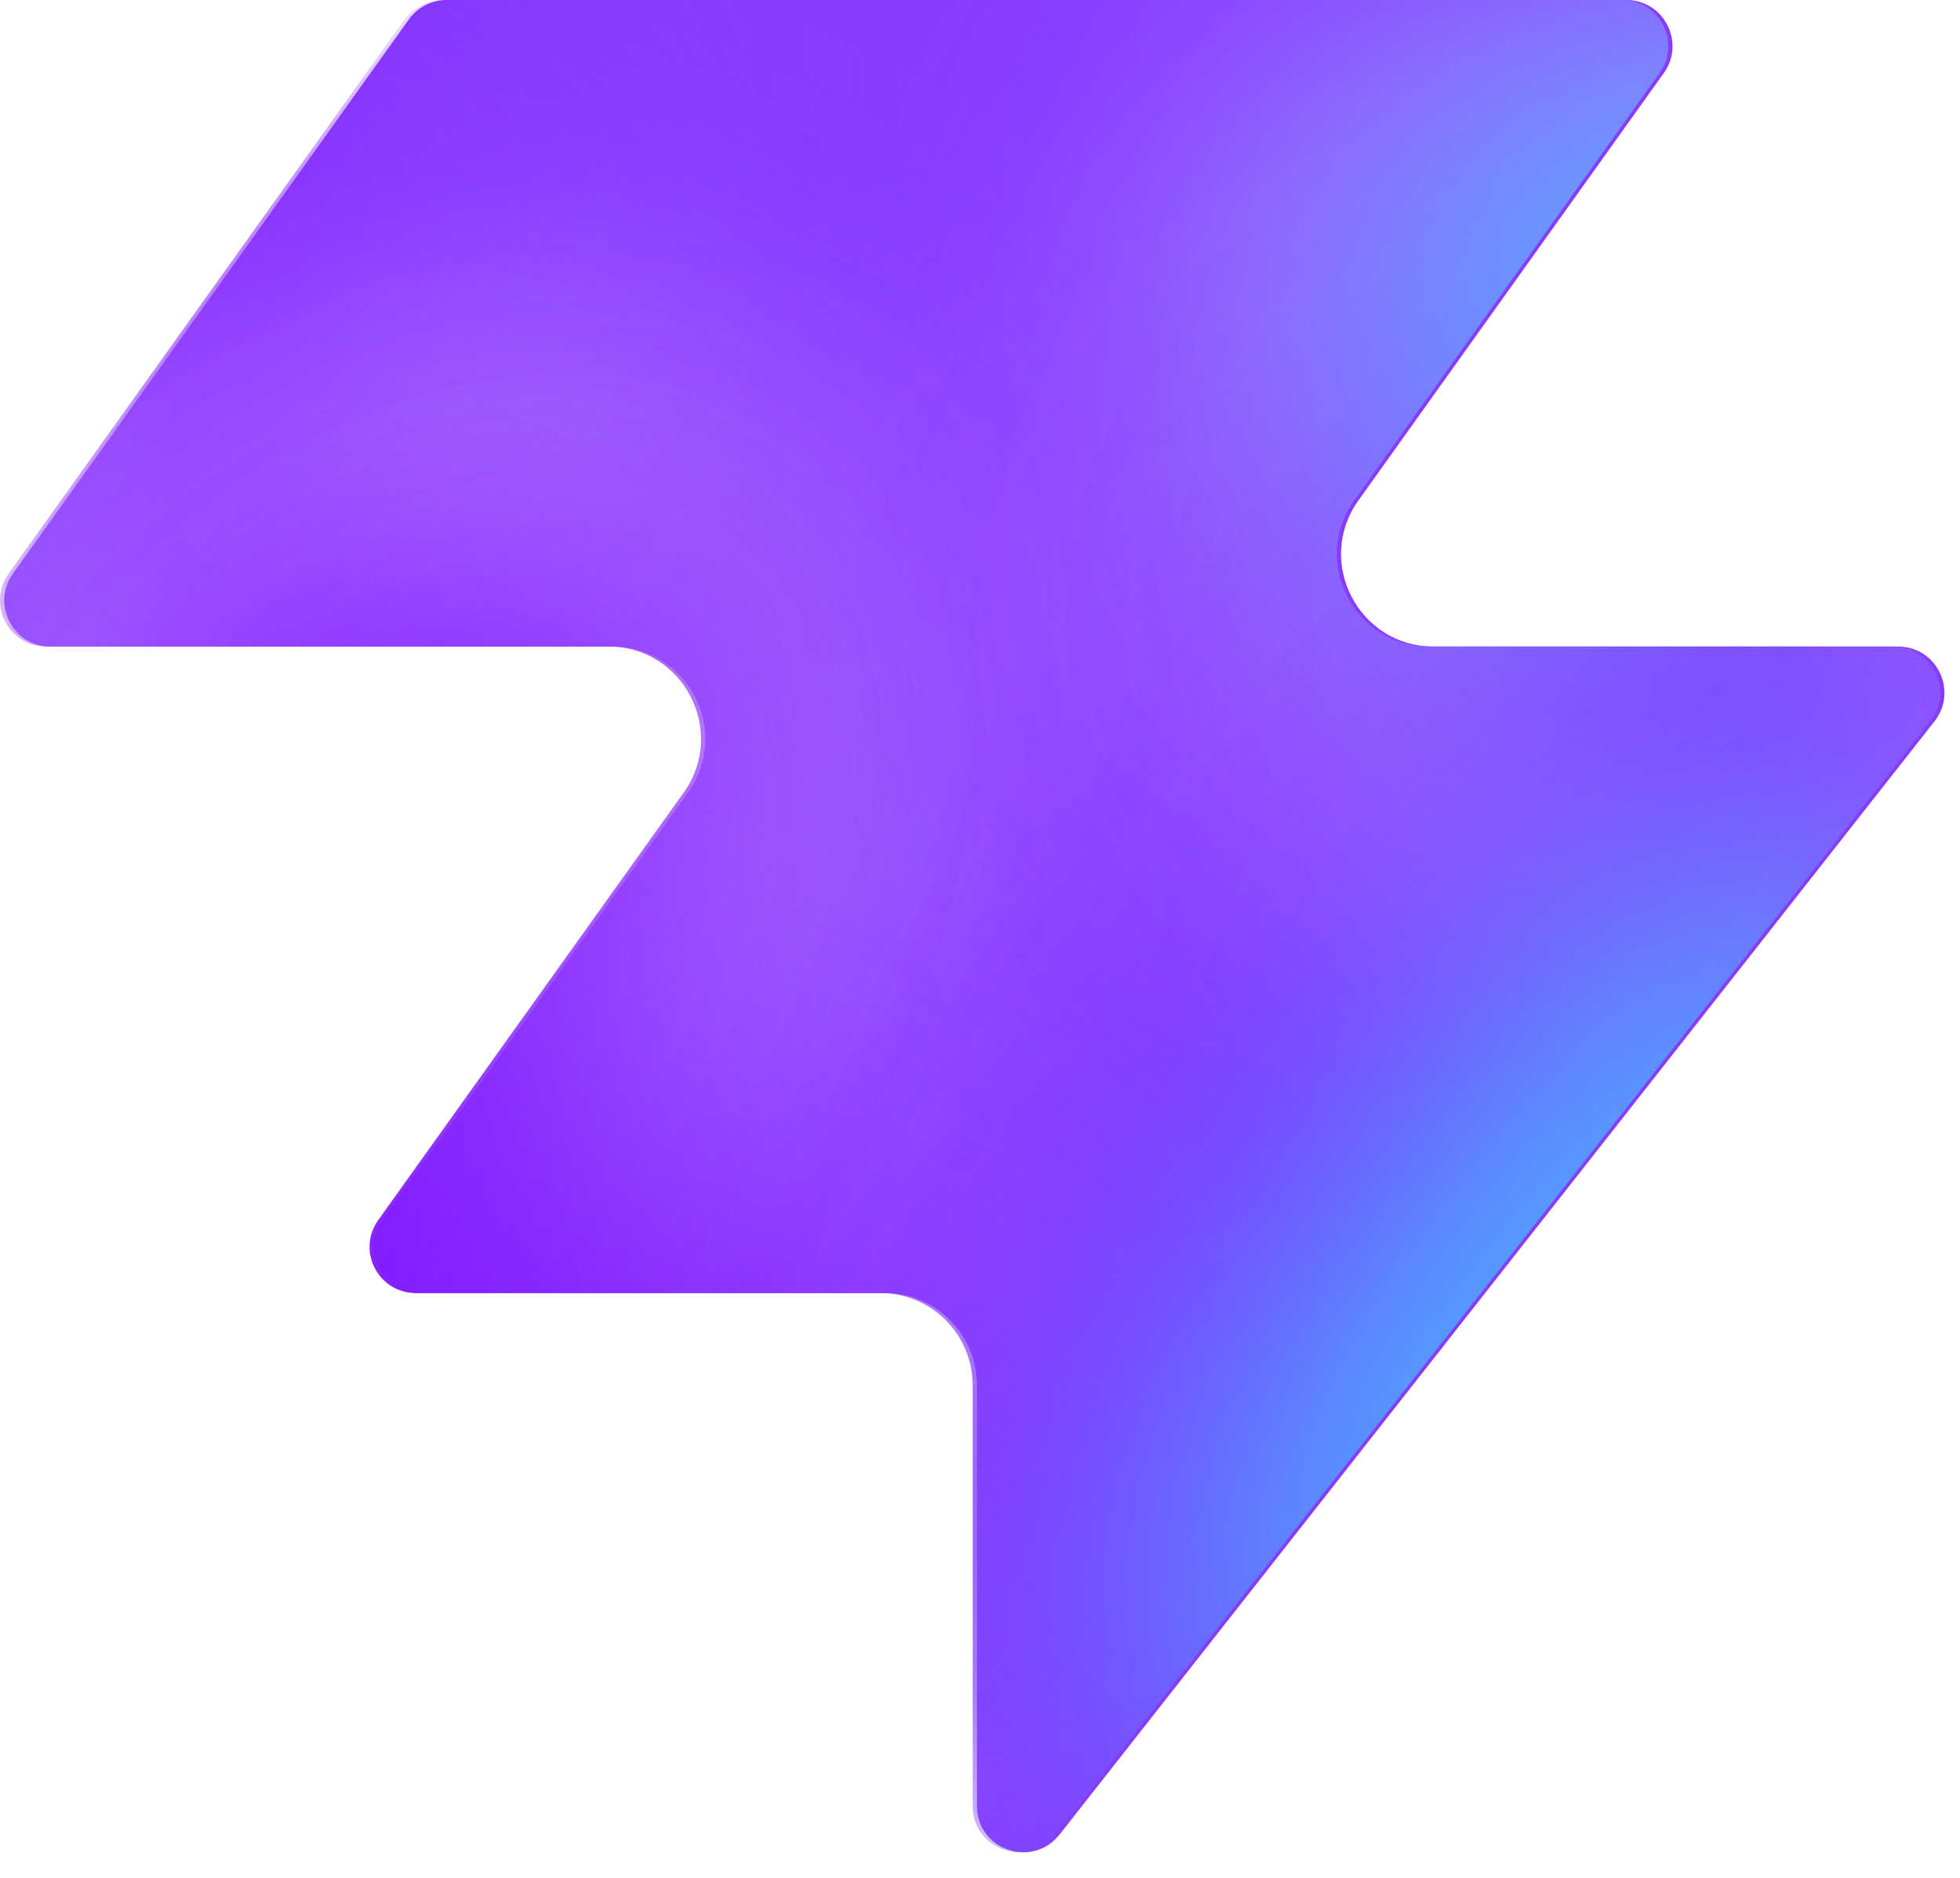
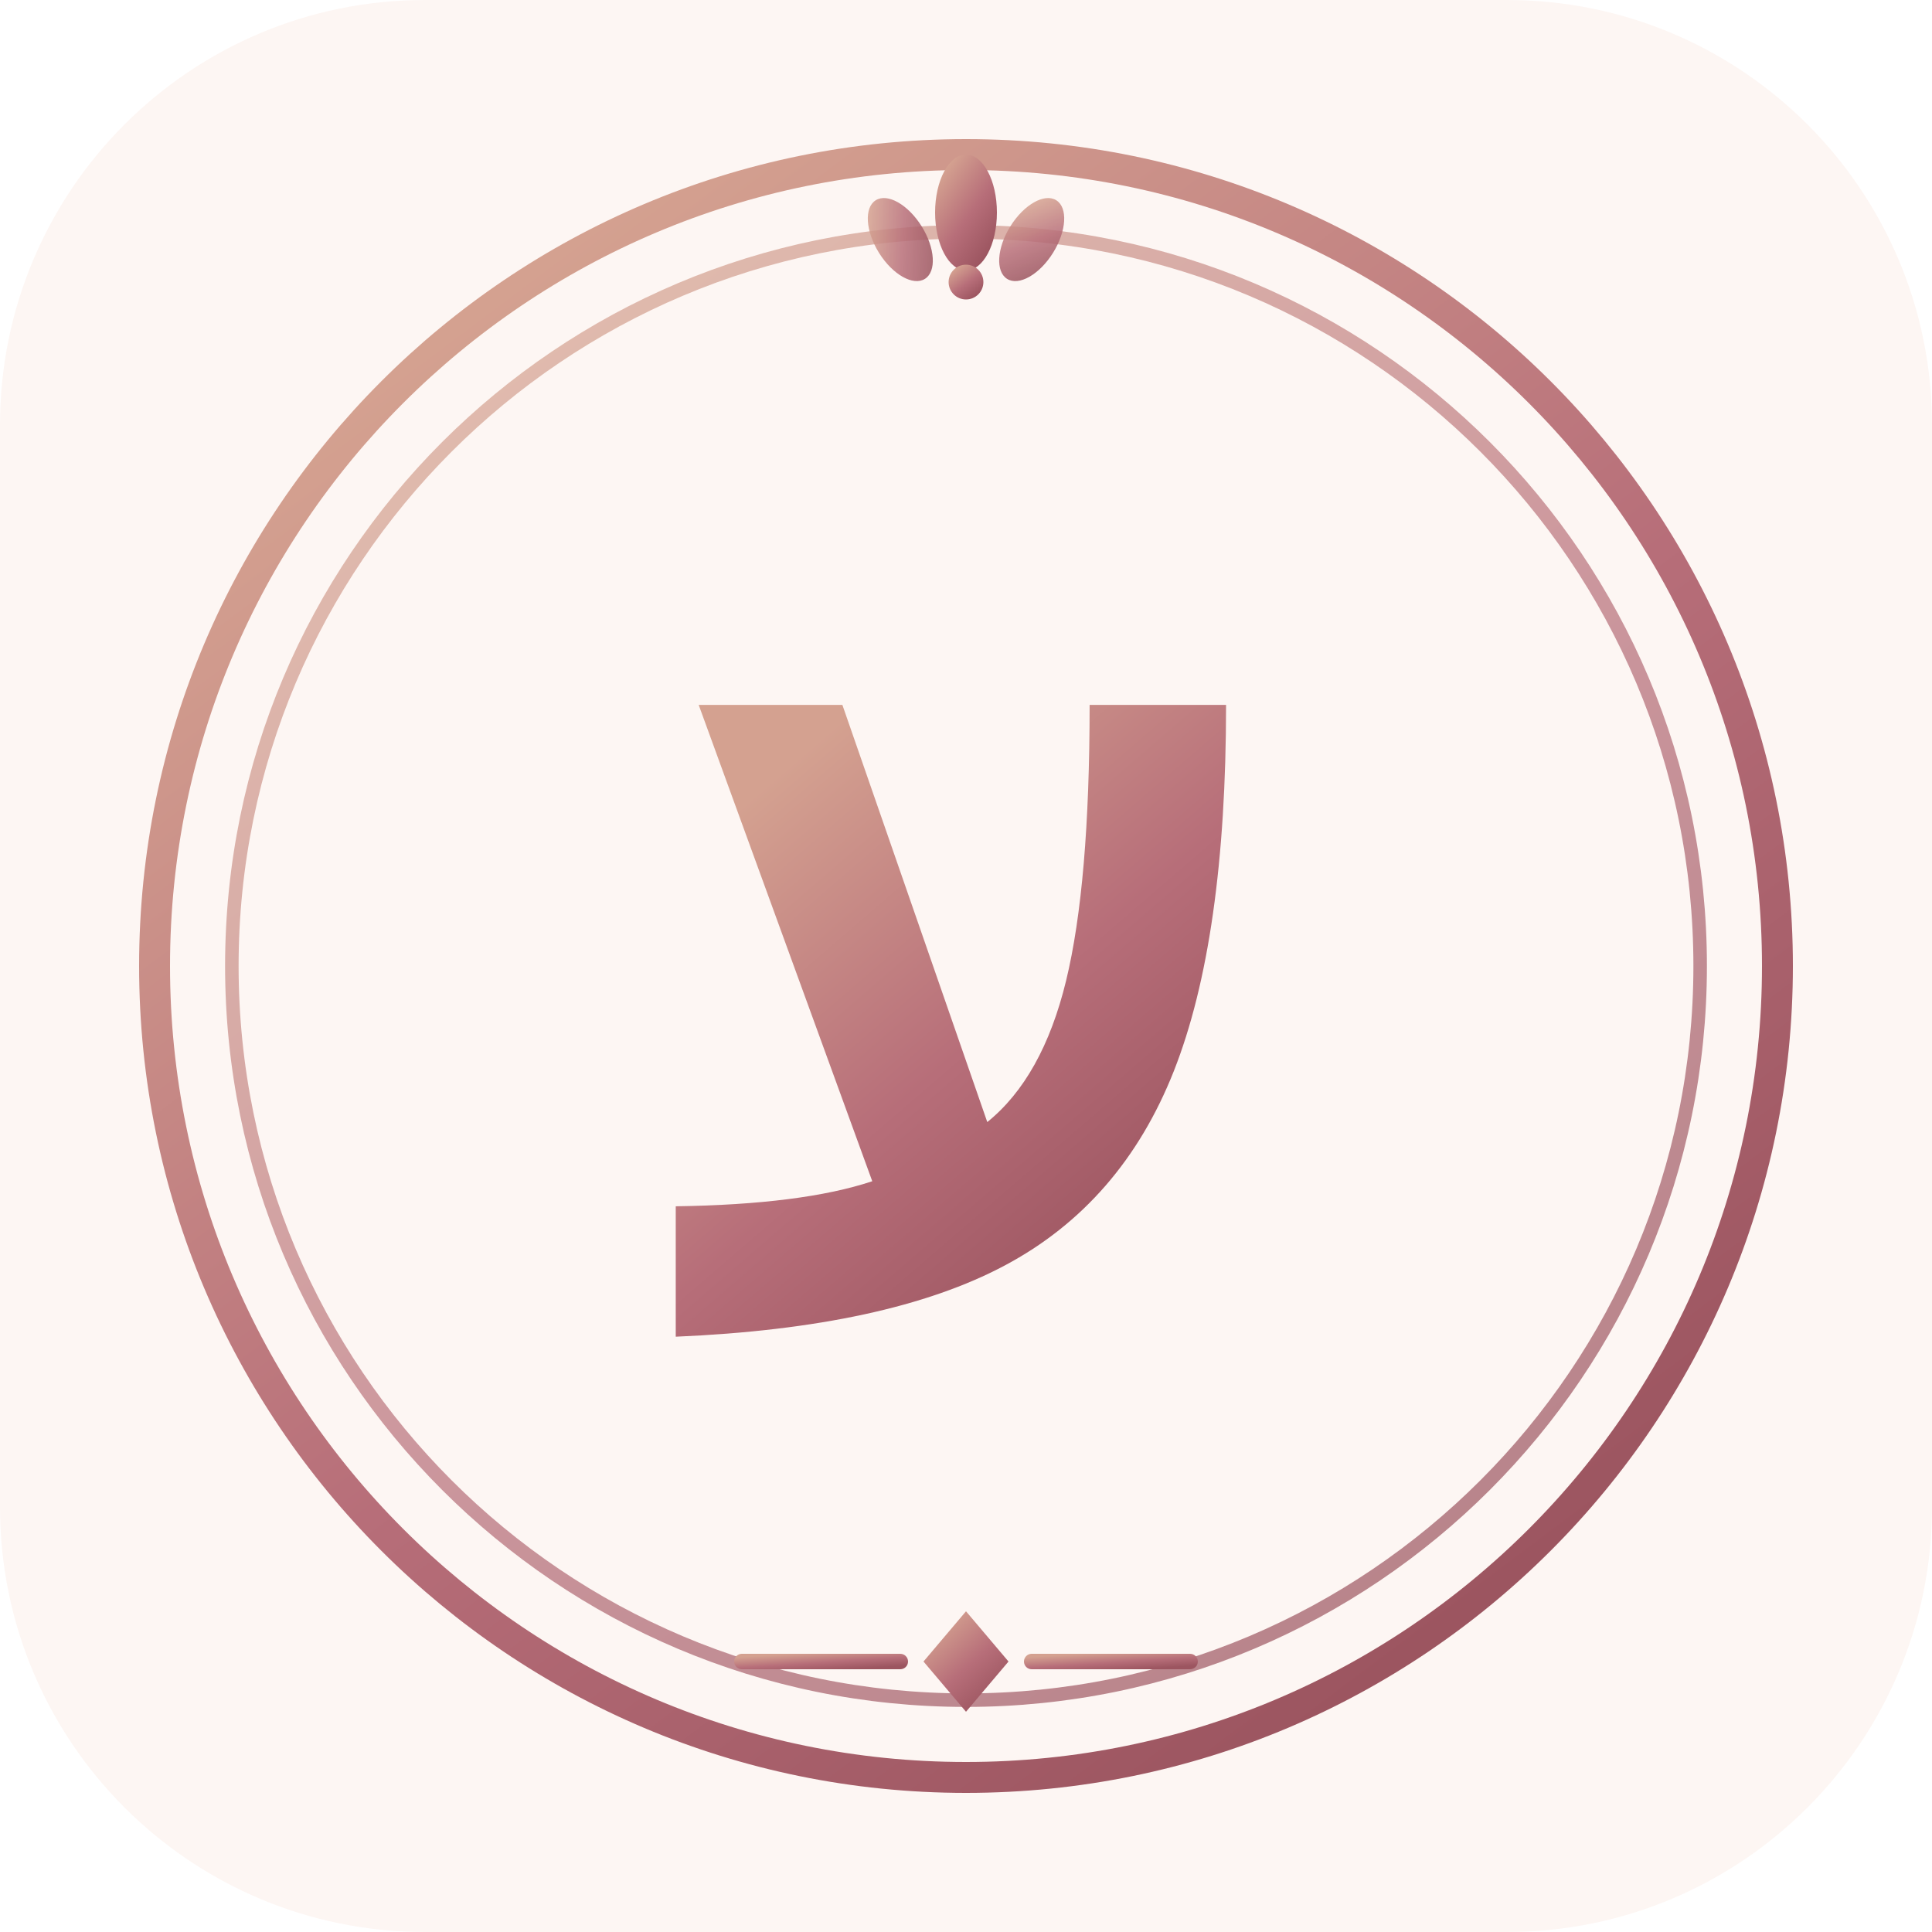
- <svg xmlns="http://www.w3.org/2000/svg" width="48" height="46" fill="none" viewBox="0 0 48 46">
-   <path fill="#863bff" d="M25.946 44.938c-.664.845-2.021.375-2.021-.698V33.937a2.26 2.26 0 0 0-2.262-2.262H10.287c-.92 0-1.456-1.04-.92-1.788l7.48-10.471c1.07-1.497 0-3.578-1.842-3.578H1.237c-.92 0-1.456-1.04-.92-1.788L10.013.474c.214-.297.556-.474.92-.474h28.894c.92 0 1.456 1.04.92 1.788l-7.48 10.471c-1.07 1.498 0 3.579 1.842 3.579h11.377c.943 0 1.473 1.088.89 1.83L25.947 44.94z" style="fill:#863bff;fill:color(display-p3 .525 .23 1);fill-opacity:1" />
-   <mask id="a" width="48" height="46" x="0" y="0" maskUnits="userSpaceOnUse" style="mask-type:alpha">
-     <path fill="#000" d="M25.842 44.938c-.664.844-2.021.375-2.021-.698V33.937a2.26 2.26 0 0 0-2.262-2.262H10.183c-.92 0-1.456-1.04-.92-1.788l7.48-10.471c1.07-1.498 0-3.579-1.842-3.579H1.133c-.92 0-1.456-1.04-.92-1.787L9.91.473c.214-.297.556-.474.92-.474h28.894c.92 0 1.456 1.04.92 1.788l-7.48 10.471c-1.07 1.498 0 3.578 1.842 3.578h11.377c.943 0 1.473 1.088.89 1.832L25.843 44.94z" style="fill:#000;fill-opacity:1" />
-   </mask>
-   <g mask="url(#a)">
-     <g filter="url(#b)">
-       <ellipse cx="5.508" cy="14.704" fill="#ede6ff" rx="5.508" ry="14.704" style="fill:#ede6ff;fill:color(display-p3 .927 .903 1);fill-opacity:1" transform="matrix(.00324 1 1 -.00324 -4.47 31.516)" />
-     </g>
-     <g filter="url(#c)">
-       <ellipse cx="10.399" cy="29.851" fill="#ede6ff" rx="10.399" ry="29.851" style="fill:#ede6ff;fill:color(display-p3 .927 .903 1);fill-opacity:1" transform="matrix(.00324 1 1 -.00324 -39.328 7.883)" />
-     </g>
-     <g filter="url(#d)">
-       <ellipse cx="5.508" cy="30.487" fill="#7e14ff" rx="5.508" ry="30.487" style="fill:#7e14ff;fill:color(display-p3 .492 .077 1);fill-opacity:1" transform="rotate(89.814 -25.913 -14.639)scale(1 -1)" />
-     </g>
-     <g filter="url(#e)">
-       <ellipse cx="5.508" cy="30.599" fill="#7e14ff" rx="5.508" ry="30.599" style="fill:#7e14ff;fill:color(display-p3 .492 .077 1);fill-opacity:1" transform="rotate(89.814 -32.644 -3.334)scale(1 -1)" />
-     </g>
-     <g filter="url(#f)">
-       <ellipse cx="5.508" cy="30.599" fill="#7e14ff" rx="5.508" ry="30.599" style="fill:#7e14ff;fill:color(display-p3 .492 .077 1);fill-opacity:1" transform="matrix(.00324 1 1 -.00324 -34.34 30.47)" />
-     </g>
-     <g filter="url(#g)">
-       <ellipse cx="14.072" cy="22.078" fill="#ede6ff" rx="14.072" ry="22.078" style="fill:#ede6ff;fill:color(display-p3 .927 .903 1);fill-opacity:1" transform="rotate(93.35 24.506 48.493)scale(-1 1)" />
-     </g>
-     <g filter="url(#h)">
-       <ellipse cx="3.47" cy="21.501" fill="#7e14ff" rx="3.47" ry="21.501" style="fill:#7e14ff;fill:color(display-p3 .492 .077 1);fill-opacity:1" transform="rotate(89.009 28.708 47.59)scale(-1 1)" />
-     </g>
-     <g filter="url(#i)">
-       <ellipse cx="3.47" cy="21.501" fill="#7e14ff" rx="3.47" ry="21.501" style="fill:#7e14ff;fill:color(display-p3 .492 .077 1);fill-opacity:1" transform="rotate(89.009 28.708 47.59)scale(-1 1)" />
-     </g>
-     <g filter="url(#j)">
-       <ellipse cx=".387" cy="8.972" fill="#7e14ff" rx="4.407" ry="29.108" style="fill:#7e14ff;fill:color(display-p3 .492 .077 1);fill-opacity:1" transform="rotate(39.51 .387 8.972)" />
-     </g>
-     <g filter="url(#k)">
-       <ellipse cx="47.523" cy="-6.092" fill="#7e14ff" rx="4.407" ry="29.108" style="fill:#7e14ff;fill:color(display-p3 .492 .077 1);fill-opacity:1" transform="rotate(37.892 47.523 -6.092)" />
-     </g>
-     <g filter="url(#l)">
-       <ellipse cx="41.412" cy="6.333" fill="#47bfff" rx="5.971" ry="9.665" style="fill:#47bfff;fill:color(display-p3 .28 .748 1);fill-opacity:1" transform="rotate(37.892 41.412 6.333)" />
-     </g>
-     <g filter="url(#m)">
-       <ellipse cx="-1.879" cy="38.332" fill="#7e14ff" rx="4.407" ry="29.108" style="fill:#7e14ff;fill:color(display-p3 .492 .077 1);fill-opacity:1" transform="rotate(37.892 -1.88 38.332)" />
-     </g>
-     <g filter="url(#n)">
-       <ellipse cx="-1.879" cy="38.332" fill="#7e14ff" rx="4.407" ry="29.108" style="fill:#7e14ff;fill:color(display-p3 .492 .077 1);fill-opacity:1" transform="rotate(37.892 -1.88 38.332)" />
-     </g>
-     <g filter="url(#o)">
-       <ellipse cx="35.651" cy="29.907" fill="#7e14ff" rx="4.407" ry="29.108" style="fill:#7e14ff;fill:color(display-p3 .492 .077 1);fill-opacity:1" transform="rotate(37.892 35.651 29.907)" />
-     </g>
-     <g filter="url(#p)">
-       <ellipse cx="38.418" cy="32.4" fill="#47bfff" rx="5.971" ry="15.297" style="fill:#47bfff;fill:color(display-p3 .28 .748 1);fill-opacity:1" transform="rotate(37.892 38.418 32.4)" />
-     </g>
+ <svg xmlns="http://www.w3.org/2000/svg" viewBox="0 0 100 100">
+   <defs>
+     <linearGradient id="g" x1="20%" y1="10%" x2="80%" y2="90%">
+       <stop offset="0%" stop-color="#d4a190" />
+       <stop offset="55%" stop-color="#b76e79" />
+       <stop offset="100%" stop-color="#9c5560" />
+     </linearGradient>
+   </defs>
+   <rect width="100" height="100" rx="22" fill="#fdf6f3" />
+   <circle cx="50" cy="50" r="42" fill="none" stroke="url(#g)" stroke-width="1.6" />
+   <circle cx="50" cy="50" r="38" fill="none" stroke="url(#g)" stroke-width="0.7" opacity="0.7" />
+   <g transform="translate(50 11)" fill="url(#g)">
+     <ellipse cx="0" cy="0" rx="1.6" ry="3" />
+     <ellipse cx="-3.4" cy="1.4" rx="1.3" ry="2.4" transform="rotate(-32 -3.4 1.4)" opacity="0.85" />
+     <ellipse cx="3.4" cy="1.4" rx="1.3" ry="2.4" transform="rotate(32 3.4 1.4)" opacity="0.85" />
+     <circle cx="0" cy="3.6" r="0.9" />
  </g>
-   <defs>
-     <filter id="b" width="60.045" height="41.654" x="-19.77" y="16.149" color-interpolation-filters="sRGB" filterUnits="userSpaceOnUse">
-       <feFlood flood-opacity="0" result="BackgroundImageFix" />
-       <feBlend in="SourceGraphic" in2="BackgroundImageFix" result="shape" />
-       <feGaussianBlur result="effect1_foregroundBlur_2002_17158" stdDeviation="7.659" />
-     </filter>
-     <filter id="c" width="90.34" height="51.437" x="-54.613" y="-7.533" color-interpolation-filters="sRGB" filterUnits="userSpaceOnUse">
-       <feFlood flood-opacity="0" result="BackgroundImageFix" />
-       <feBlend in="SourceGraphic" in2="BackgroundImageFix" result="shape" />
-       <feGaussianBlur result="effect1_foregroundBlur_2002_17158" stdDeviation="7.659" />
-     </filter>
-     <filter id="d" width="79.355" height="29.4" x="-49.64" y="2.03" color-interpolation-filters="sRGB" filterUnits="userSpaceOnUse">
-       <feFlood flood-opacity="0" result="BackgroundImageFix" />
-       <feBlend in="SourceGraphic" in2="BackgroundImageFix" result="shape" />
-       <feGaussianBlur result="effect1_foregroundBlur_2002_17158" stdDeviation="4.596" />
-     </filter>
-     <filter id="e" width="79.579" height="29.4" x="-45.045" y="20.029" color-interpolation-filters="sRGB" filterUnits="userSpaceOnUse">
-       <feFlood flood-opacity="0" result="BackgroundImageFix" />
-       <feBlend in="SourceGraphic" in2="BackgroundImageFix" result="shape" />
-       <feGaussianBlur result="effect1_foregroundBlur_2002_17158" stdDeviation="4.596" />
-     </filter>
-     <filter id="f" width="79.579" height="29.4" x="-43.513" y="21.178" color-interpolation-filters="sRGB" filterUnits="userSpaceOnUse">
-       <feFlood flood-opacity="0" result="BackgroundImageFix" />
-       <feBlend in="SourceGraphic" in2="BackgroundImageFix" result="shape" />
-       <feGaussianBlur result="effect1_foregroundBlur_2002_17158" stdDeviation="4.596" />
-     </filter>
-     <filter id="g" width="74.749" height="58.852" x="15.756" y="-17.901" color-interpolation-filters="sRGB" filterUnits="userSpaceOnUse">
-       <feFlood flood-opacity="0" result="BackgroundImageFix" />
-       <feBlend in="SourceGraphic" in2="BackgroundImageFix" result="shape" />
-       <feGaussianBlur result="effect1_foregroundBlur_2002_17158" stdDeviation="7.659" />
-     </filter>
-     <filter id="h" width="61.377" height="25.362" x="23.548" y="2.284" color-interpolation-filters="sRGB" filterUnits="userSpaceOnUse">
-       <feFlood flood-opacity="0" result="BackgroundImageFix" />
-       <feBlend in="SourceGraphic" in2="BackgroundImageFix" result="shape" />
-       <feGaussianBlur result="effect1_foregroundBlur_2002_17158" stdDeviation="4.596" />
-     </filter>
-     <filter id="i" width="61.377" height="25.362" x="23.548" y="2.284" color-interpolation-filters="sRGB" filterUnits="userSpaceOnUse">
-       <feFlood flood-opacity="0" result="BackgroundImageFix" />
-       <feBlend in="SourceGraphic" in2="BackgroundImageFix" result="shape" />
-       <feGaussianBlur result="effect1_foregroundBlur_2002_17158" stdDeviation="4.596" />
-     </filter>
-     <filter id="j" width="56.045" height="63.649" x="-27.636" y="-22.853" color-interpolation-filters="sRGB" filterUnits="userSpaceOnUse">
-       <feFlood flood-opacity="0" result="BackgroundImageFix" />
-       <feBlend in="SourceGraphic" in2="BackgroundImageFix" result="shape" />
-       <feGaussianBlur result="effect1_foregroundBlur_2002_17158" stdDeviation="4.596" />
-     </filter>
-     <filter id="k" width="54.814" height="64.646" x="20.116" y="-38.415" color-interpolation-filters="sRGB" filterUnits="userSpaceOnUse">
-       <feFlood flood-opacity="0" result="BackgroundImageFix" />
-       <feBlend in="SourceGraphic" in2="BackgroundImageFix" result="shape" />
-       <feGaussianBlur result="effect1_foregroundBlur_2002_17158" stdDeviation="4.596" />
-     </filter>
-     <filter id="l" width="33.541" height="35.313" x="24.641" y="-11.323" color-interpolation-filters="sRGB" filterUnits="userSpaceOnUse">
-       <feFlood flood-opacity="0" result="BackgroundImageFix" />
-       <feBlend in="SourceGraphic" in2="BackgroundImageFix" result="shape" />
-       <feGaussianBlur result="effect1_foregroundBlur_2002_17158" stdDeviation="4.596" />
-     </filter>
-     <filter id="m" width="54.814" height="64.646" x="-29.286" y="6.009" color-interpolation-filters="sRGB" filterUnits="userSpaceOnUse">
-       <feFlood flood-opacity="0" result="BackgroundImageFix" />
-       <feBlend in="SourceGraphic" in2="BackgroundImageFix" result="shape" />
-       <feGaussianBlur result="effect1_foregroundBlur_2002_17158" stdDeviation="4.596" />
-     </filter>
-     <filter id="n" width="54.814" height="64.646" x="-29.286" y="6.009" color-interpolation-filters="sRGB" filterUnits="userSpaceOnUse">
-       <feFlood flood-opacity="0" result="BackgroundImageFix" />
-       <feBlend in="SourceGraphic" in2="BackgroundImageFix" result="shape" />
-       <feGaussianBlur result="effect1_foregroundBlur_2002_17158" stdDeviation="4.596" />
-     </filter>
-     <filter id="o" width="54.814" height="64.646" x="8.244" y="-2.416" color-interpolation-filters="sRGB" filterUnits="userSpaceOnUse">
-       <feFlood flood-opacity="0" result="BackgroundImageFix" />
-       <feBlend in="SourceGraphic" in2="BackgroundImageFix" result="shape" />
-       <feGaussianBlur result="effect1_foregroundBlur_2002_17158" stdDeviation="4.596" />
-     </filter>
-     <filter id="p" width="39.409" height="43.623" x="18.713" y="10.588" color-interpolation-filters="sRGB" filterUnits="userSpaceOnUse">
-       <feFlood flood-opacity="0" result="BackgroundImageFix" />
-       <feBlend in="SourceGraphic" in2="BackgroundImageFix" result="shape" />
-       <feGaussianBlur result="effect1_foregroundBlur_2002_17158" stdDeviation="4.596" />
-     </filter>
-   </defs>
+   <g transform="translate(50 86)" fill="url(#g)">
+     <rect x="-12" y="-0.4" width="9" height="0.8" rx="0.4" />
+     <rect x="3" y="-0.4" width="9" height="0.8" rx="0.4" />
+     <path d="M 0 -2.6 L 2.2 0 L 0 2.6 L -2.2 0 Z" />
+   </g>
+   <text x="50" y="68" text-anchor="middle" font-family="Heebo, Assistant, Arial, sans-serif" font-weight="800" font-size="52" fill="url(#g)">ע</text>
</svg>
